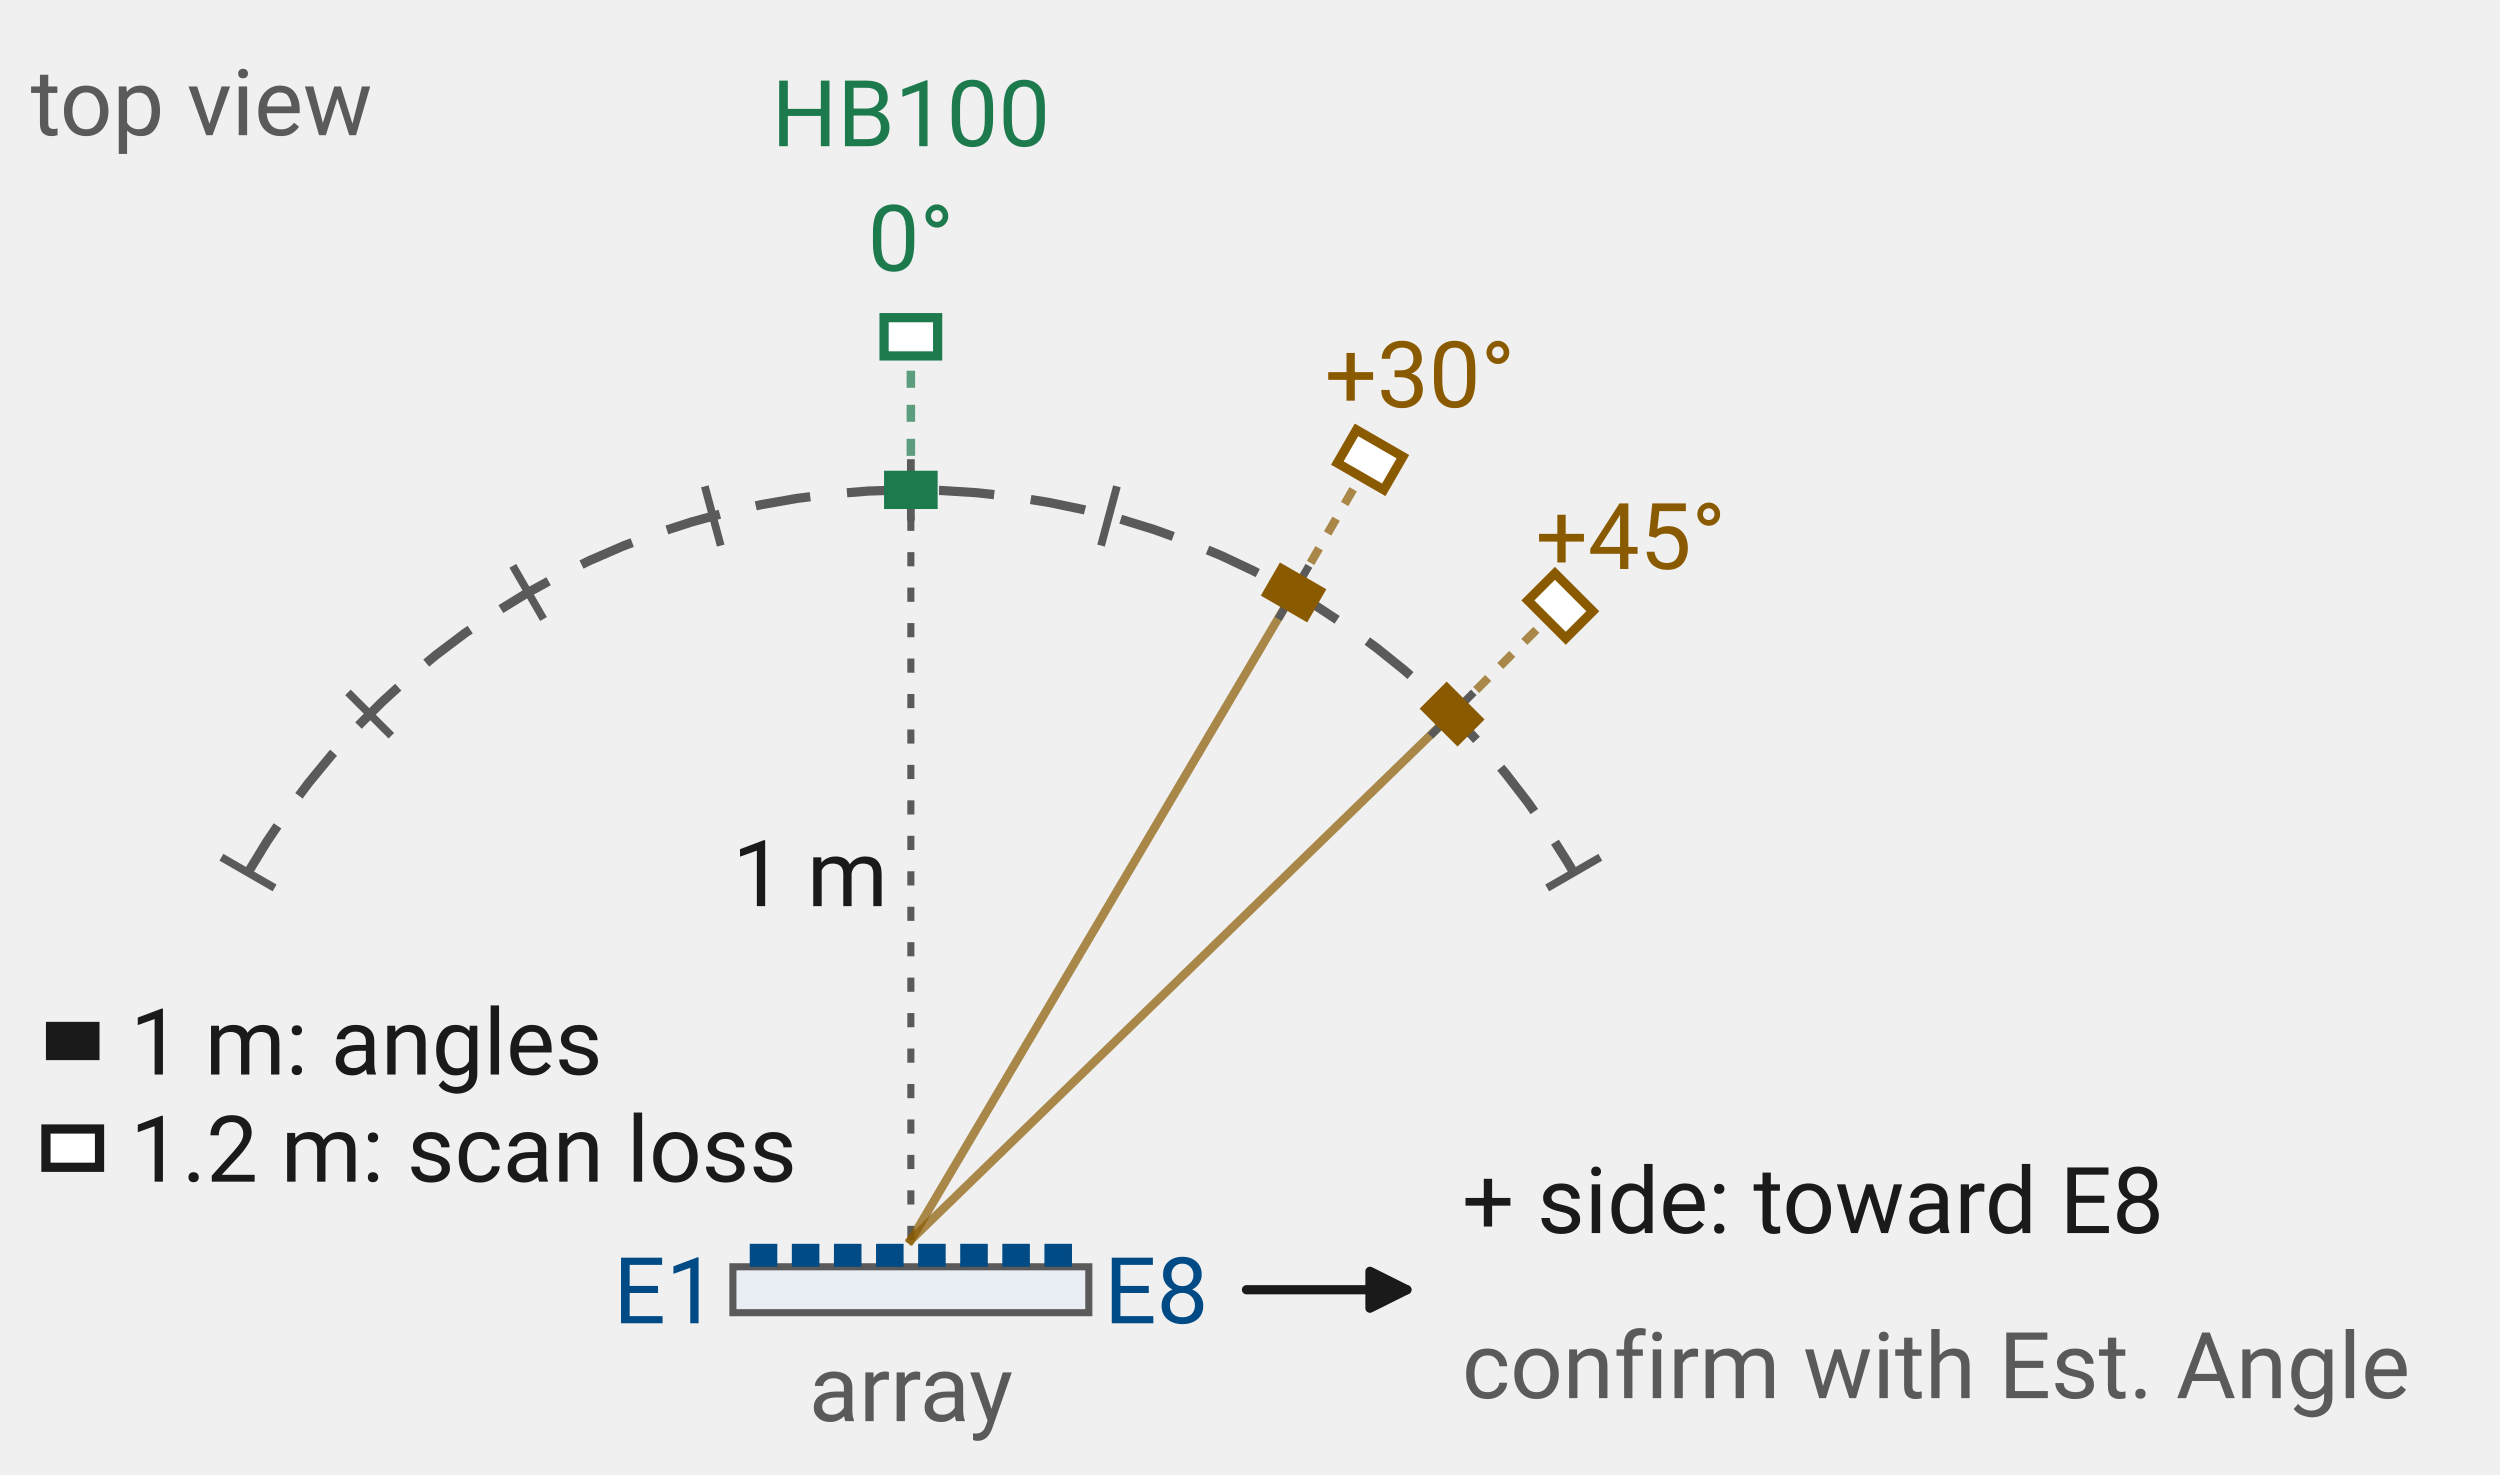
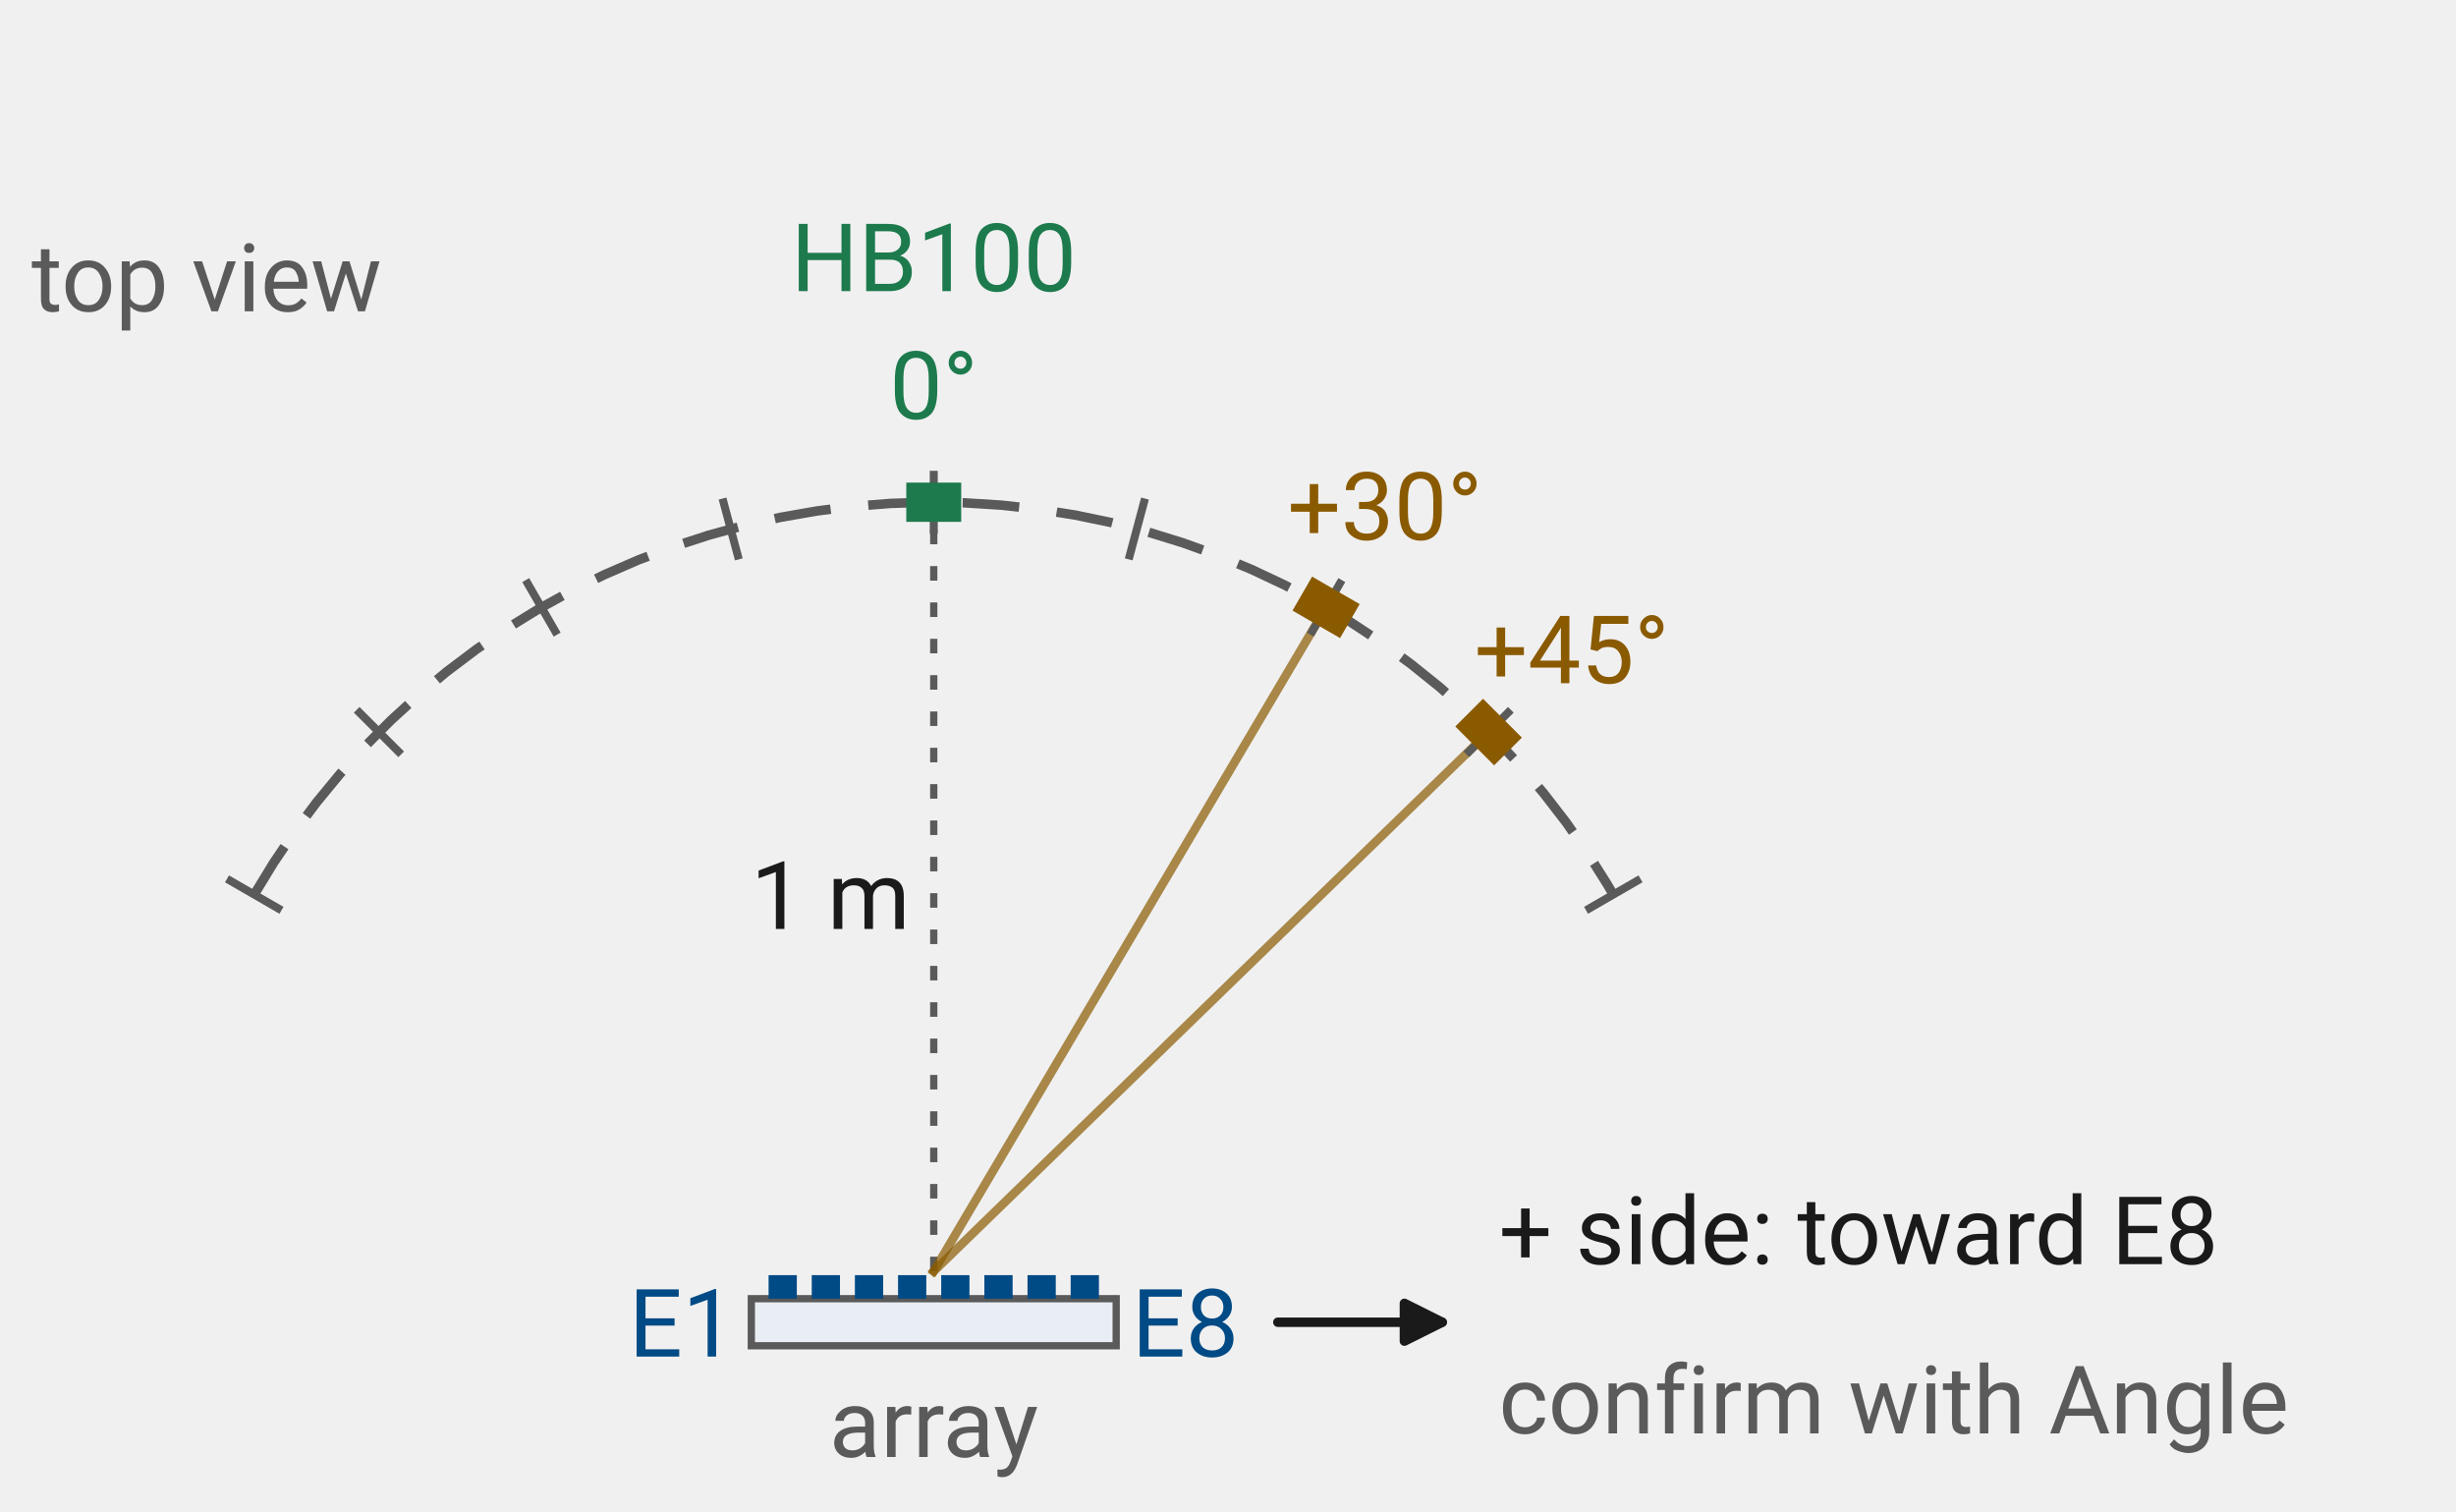
- <svg xmlns="http://www.w3.org/2000/svg" width="352.557pt" height="207.869pt" viewBox="0 0 352.557 207.869" version="1.1">
+ <svg xmlns="http://www.w3.org/2000/svg" width="337.86pt" height="207.869pt" viewBox="0 0 337.86 207.869" version="1.1">
  <defs>
    <style type="text/css">*{stroke-linejoin: round; stroke-linecap: butt}</style>
  </defs>
  <g id="figure_1">
    <g id="patch_1">
-       <path d="M -0 207.869  L 352.557 207.869  L 352.557 0  L -0 0  L -0 207.869  z " style="fill: none" />
+       <path d="M -0 207.869  L 337.86 207.869  L 337.86 0  L -0 0  L -0 207.869  z " style="fill: none" />
    </g>
    <g id="axes_1">
-       <g id="patch_2">
-         <path d="M 6.479 149.501  L 14.035 149.501  L 14.035 144.104  L 6.479 144.104  z " clip-path="url(#pa4a6c301d0)" style="fill: #1a1a1a" />
-       </g>
-       <g id="patch_3">
-         <path d="M 6.479 164.612  L 14.035 164.612  L 14.035 159.215  L 6.479 159.215  z " clip-path="url(#pa4a6c301d0)" style="fill: #ffffff; stroke: #1a1a1a; stroke-width: 1.3; stroke-linejoin: miter" />
-       </g>
      <g id="line2d_1">
        <path d="M 34.972 123.055  L 37.626 118.701  L 40.481 114.477  L 43.533 110.392  L 46.775 106.456  L 50.198 102.678  L 53.797 99.065  L 57.562 95.627  L 61.485 92.37  L 65.557 89.302  L 69.77 86.429  L 74.114 83.759  L 78.579 81.297  L 83.155 79.049  L 87.833 77.019  L 92.601 75.212  L 97.449 73.633  L 102.366 72.284  L 107.342 71.169  L 112.364 70.29  L 117.423 69.65  L 122.506 69.248  L 127.602 69.088  L 132.7 69.168  L 137.789 69.489  L 142.857 70.05  L 147.893 70.85  L 152.885 71.886  L 157.823 73.157  L 162.696 74.66  L 167.492 76.392  L 172.2 78.348  L 176.812 80.524  L 181.315 82.915  L 185.7 85.516  L 189.958 88.322  L 194.078 91.326  L 198.052 94.52  L 201.871 97.899  L 205.525 101.455  L 209.008 105.179  L 212.311 109.063  L 215.427 113.099  L 218.349 117.278  L 221.07 121.59  L 221.932 123.055  L 221.932 123.055  " clip-path="url(#pa4a6c301d0)" style="fill: none; stroke-dasharray: 7.8,5.2; stroke-dashoffset: 0; stroke: #5a5a5a; stroke-width: 1.3" />
      </g>
      <g id="line2d_2">
        <path d="M 128.452 174.867  L 128.452 69.085  " clip-path="url(#pa4a6c301d0)" style="fill: none; stroke-dasharray: 2,3; stroke-dashoffset: 0; stroke: #5a5a5a" />
      </g>
      <g id="line2d_3">
-         <path d="M 128.452 69.085  L 128.452 47.496  " clip-path="url(#pa4a6c301d0)" style="fill: none; stroke-dasharray: 2.4,2.4; stroke-dashoffset: 0; stroke: #1d7a4d; stroke-opacity: 0.7; stroke-width: 1.2" />
+         <path d="M 128.452 174.867  L 182.423 83.546  " clip-path="url(#pa4a6c301d0)" style="fill: none; stroke: #8a5a00; stroke-opacity: 0.7; stroke-width: 1.2; stroke-linecap: square" />
      </g>
      <g id="line2d_4">
-         <path d="M 128.452 174.867  L 182.423 83.546  " clip-path="url(#pa4a6c301d0)" style="fill: none; stroke: #8a5a00; stroke-opacity: 0.7; stroke-width: 1.2; stroke-linecap: square" />
+         <path d="M 128.452 174.867  L 204.778 100.7  " clip-path="url(#pa4a6c301d0)" style="fill: none; stroke: #8a5a00; stroke-opacity: 0.7; stroke-width: 1.2; stroke-linecap: square" />
+       </g>
+       <g id="patch_2">
+         <path d="M 103.356 185.121  L 153.548 185.121  L 153.548 178.645  L 103.356 178.645  z " clip-path="url(#pa4a6c301d0)" style="fill: #e9eef4; stroke: #5a5a5a; stroke-linejoin: miter" />
      </g>
      <g id="line2d_5">
-         <path d="M 182.423 83.546  L 193.217 64.85  " clip-path="url(#pa4a6c301d0)" style="fill: none; stroke-dasharray: 2.4,2.4; stroke-dashoffset: 0; stroke: #8a5a00; stroke-opacity: 0.7; stroke-width: 1.2" />
+         <path d="M 38.244 124.944  L 31.701 121.166  " clip-path="url(#pa4a6c301d0)" style="fill: none; stroke: #5a5a5a; stroke-width: 1.1; stroke-linecap: square" />
      </g>
      <g id="line2d_6">
-         <path d="M 128.452 174.867  L 204.778 100.7  " clip-path="url(#pa4a6c301d0)" style="fill: none; stroke: #8a5a00; stroke-opacity: 0.7; stroke-width: 1.2; stroke-linecap: square" />
+         <path d="M 54.798 103.371  L 49.455 98.028  " clip-path="url(#pa4a6c301d0)" style="fill: none; stroke: #5a5a5a; stroke-width: 1.1; stroke-linecap: square" />
      </g>
      <g id="line2d_7">
-         <path d="M 204.778 100.7  L 220.043 85.435  " clip-path="url(#pa4a6c301d0)" style="fill: none; stroke-dasharray: 2.4,2.4; stroke-dashoffset: 0; stroke: #8a5a00; stroke-opacity: 0.7; stroke-width: 1.2" />
+         <path d="M 76.371 86.818  L 72.593 80.274  " clip-path="url(#pa4a6c301d0)" style="fill: none; stroke: #5a5a5a; stroke-width: 1.1; stroke-linecap: square" />
+       </g>
+       <g id="line2d_8">
+         <path d="M 101.493 76.412  L 99.537 69.113  " clip-path="url(#pa4a6c301d0)" style="fill: none; stroke: #5a5a5a; stroke-width: 1.1; stroke-linecap: square" />
+       </g>
+       <g id="line2d_9">
+         <path d="M 128.452 72.863  L 128.452 65.307  " clip-path="url(#pa4a6c301d0)" style="fill: none; stroke: #5a5a5a; stroke-width: 1.1; stroke-linecap: square" />
+       </g>
+       <g id="line2d_10">
+         <path d="M 155.412 76.412  L 157.367 69.113  " clip-path="url(#pa4a6c301d0)" style="fill: none; stroke: #5a5a5a; stroke-width: 1.1; stroke-linecap: square" />
+       </g>
+       <g id="line2d_11">
+         <path d="M 180.534 86.818  L 184.312 80.274  " clip-path="url(#pa4a6c301d0)" style="fill: none; stroke: #5a5a5a; stroke-width: 1.1; stroke-linecap: square" />
+       </g>
+       <g id="line2d_12">
+         <path d="M 202.107 103.371  L 207.449 98.028  " clip-path="url(#pa4a6c301d0)" style="fill: none; stroke: #5a5a5a; stroke-width: 1.1; stroke-linecap: square" />
+       </g>
+       <g id="line2d_13">
+         <path d="M 218.66 124.944  L 225.204 121.166  " clip-path="url(#pa4a6c301d0)" style="fill: none; stroke: #5a5a5a; stroke-width: 1.1; stroke-linecap: square" />
+       </g>
+       <g id="patch_3">
+         <path d="M 105.731 178.645  L 109.616 178.645  L 109.616 175.406  L 105.731 175.406  z " clip-path="url(#pa4a6c301d0)" style="fill: #004a85" />
      </g>
      <g id="patch_4">
-         <path d="M 103.356 185.121  L 153.548 185.121  L 153.548 178.645  L 103.356 178.645  z " clip-path="url(#pa4a6c301d0)" style="fill: #e9eef4; stroke: #5a5a5a; stroke-linejoin: miter" />
-       </g>
-       <g id="line2d_8">
-         <path d="M 38.244 124.944  L 31.701 121.166  " clip-path="url(#pa4a6c301d0)" style="fill: none; stroke: #5a5a5a; stroke-width: 1.1; stroke-linecap: square" />
-       </g>
-       <g id="line2d_9">
-         <path d="M 54.798 103.371  L 49.455 98.028  " clip-path="url(#pa4a6c301d0)" style="fill: none; stroke: #5a5a5a; stroke-width: 1.1; stroke-linecap: square" />
-       </g>
-       <g id="line2d_10">
-         <path d="M 76.371 86.818  L 72.593 80.274  " clip-path="url(#pa4a6c301d0)" style="fill: none; stroke: #5a5a5a; stroke-width: 1.1; stroke-linecap: square" />
-       </g>
-       <g id="line2d_11">
-         <path d="M 101.493 76.412  L 99.537 69.113  " clip-path="url(#pa4a6c301d0)" style="fill: none; stroke: #5a5a5a; stroke-width: 1.1; stroke-linecap: square" />
-       </g>
-       <g id="line2d_12">
-         <path d="M 128.452 72.863  L 128.452 65.307  " clip-path="url(#pa4a6c301d0)" style="fill: none; stroke: #5a5a5a; stroke-width: 1.1; stroke-linecap: square" />
-       </g>
-       <g id="line2d_13">
-         <path d="M 155.412 76.412  L 157.367 69.113  " clip-path="url(#pa4a6c301d0)" style="fill: none; stroke: #5a5a5a; stroke-width: 1.1; stroke-linecap: square" />
-       </g>
-       <g id="line2d_14">
-         <path d="M 180.534 86.818  L 184.312 80.274  " clip-path="url(#pa4a6c301d0)" style="fill: none; stroke: #5a5a5a; stroke-width: 1.1; stroke-linecap: square" />
-       </g>
-       <g id="line2d_15">
-         <path d="M 202.107 103.371  L 207.449 98.028  " clip-path="url(#pa4a6c301d0)" style="fill: none; stroke: #5a5a5a; stroke-width: 1.1; stroke-linecap: square" />
-       </g>
-       <g id="line2d_16">
-         <path d="M 218.66 124.944  L 225.204 121.166  " clip-path="url(#pa4a6c301d0)" style="fill: none; stroke: #5a5a5a; stroke-width: 1.1; stroke-linecap: square" />
+         <path d="M 111.667 178.645  L 115.553 178.645  L 115.553 175.406  L 111.667 175.406  z " clip-path="url(#pa4a6c301d0)" style="fill: #004a85" />
      </g>
      <g id="patch_5">
-         <path d="M 105.731 178.645  L 109.616 178.645  L 109.616 175.406  L 105.731 175.406  z " clip-path="url(#pa4a6c301d0)" style="fill: #004a85" />
+         <path d="M 117.604 178.645  L 121.49 178.645  L 121.49 175.406  L 117.604 175.406  z " clip-path="url(#pa4a6c301d0)" style="fill: #004a85" />
      </g>
      <g id="patch_6">
-         <path d="M 111.667 178.645  L 115.553 178.645  L 115.553 175.406  L 111.667 175.406  z " clip-path="url(#pa4a6c301d0)" style="fill: #004a85" />
+         <path d="M 123.541 178.645  L 127.427 178.645  L 127.427 175.406  L 123.541 175.406  z " clip-path="url(#pa4a6c301d0)" style="fill: #004a85" />
      </g>
      <g id="patch_7">
-         <path d="M 117.604 178.645  L 121.49 178.645  L 121.49 175.406  L 117.604 175.406  z " clip-path="url(#pa4a6c301d0)" style="fill: #004a85" />
+         <path d="M 129.478 178.645  L 133.363 178.645  L 133.363 175.406  L 129.478 175.406  z " clip-path="url(#pa4a6c301d0)" style="fill: #004a85" />
      </g>
      <g id="patch_8">
-         <path d="M 123.541 178.645  L 127.427 178.645  L 127.427 175.406  L 123.541 175.406  z " clip-path="url(#pa4a6c301d0)" style="fill: #004a85" />
+         <path d="M 135.414 178.645  L 139.3 178.645  L 139.3 175.406  L 135.414 175.406  z " clip-path="url(#pa4a6c301d0)" style="fill: #004a85" />
      </g>
      <g id="patch_9">
-         <path d="M 129.478 178.645  L 133.363 178.645  L 133.363 175.406  L 129.478 175.406  z " clip-path="url(#pa4a6c301d0)" style="fill: #004a85" />
+         <path d="M 141.351 178.645  L 145.237 178.645  L 145.237 175.406  L 141.351 175.406  z " clip-path="url(#pa4a6c301d0)" style="fill: #004a85" />
      </g>
      <g id="patch_10">
-         <path d="M 135.414 178.645  L 139.3 178.645  L 139.3 175.406  L 135.414 175.406  z " clip-path="url(#pa4a6c301d0)" style="fill: #004a85" />
-       </g>
-       <g id="patch_11">
-         <path d="M 141.351 178.645  L 145.237 178.645  L 145.237 175.406  L 141.351 175.406  z " clip-path="url(#pa4a6c301d0)" style="fill: #004a85" />
-       </g>
-       <g id="patch_12">
        <path d="M 147.288 178.645  L 151.174 178.645  L 151.174 175.406  L 147.288 175.406  z " clip-path="url(#pa4a6c301d0)" style="fill: #004a85" />
      </g>
      <g id="text_1">
        <text style="font-size: 13px; font-family:'Source Sans Pro', 'Segoe UI', Roboto, Helvetica, Arial, sans-serif; text-anchor: end; fill: #004a85" x="101.197" y="186.612" transform="rotate(-0 101.197 186.6119)">E1</text>
      </g>
      <g id="text_2">
        <text style="font-size: 13px; font-family:'Source Sans Pro', 'Segoe UI', Roboto, Helvetica, Arial, sans-serif; text-anchor: middle; fill: #5a5a5a" x="128.452" y="200.413" transform="rotate(-0 128.4521 200.4134)">array</text>
      </g>
      <g id="text_3">
-         <text style="font-size: 13px; font-family:'Source Sans Pro', 'Segoe UI', Roboto, Helvetica, Arial, sans-serif; text-anchor: start; fill: #5a5a5a" x="4.32" y="19.073" transform="rotate(-0 4.32 19.07257)">top view</text>
+         <text style="font-size: 13px; font-family:'Source Sans Pro', 'Segoe UI', Roboto, Helvetica, Arial, sans-serif; text-anchor: start; fill: #5a5a5a" x="4.32" y="42.82" transform="rotate(-0 4.32 42.81959)">top view</text>
      </g>
      <g id="text_4">
-         <text style="font-size: 13px; font-family:'Source Sans Pro', 'Segoe UI', Roboto, Helvetica, Arial, sans-serif; text-anchor: start; fill: #1a1a1a" x="18.352" y="151.531" transform="rotate(-0 18.35233 151.5311)">1 m: angles</text>
+         <text style="font-size: 13px; font-family:'Source Sans Pro', 'Segoe UI', Roboto, Helvetica, Arial, sans-serif; text-anchor: end; fill: #1a1a1a" x="125.214" y="127.784" transform="rotate(-0 125.2139 127.7841)">1 m</text>
      </g>
      <g id="text_5">
-         <text style="font-size: 13px; font-family:'Source Sans Pro', 'Segoe UI', Roboto, Helvetica, Arial, sans-serif; text-anchor: start; fill: #1a1a1a" x="18.352" y="166.643" transform="rotate(-0 18.35233 166.6428)">1.2 m: scan loss</text>
+         <text style="font-size: 13px; font-family:'Source Sans Pro', 'Segoe UI', Roboto, Helvetica, Arial, sans-serif; text-anchor: middle; fill: #1d7a4d" x="128.452" y="57.622" transform="rotate(-0 128.4521 57.62245)">0°</text>
      </g>
      <g id="text_6">
-         <text style="font-size: 13px; font-family:'Source Sans Pro', 'Segoe UI', Roboto, Helvetica, Arial, sans-serif; text-anchor: end; fill: #1a1a1a" x="125.214" y="127.784" transform="rotate(-0 125.2139 127.7841)">1 m</text>
+         <text style="font-size: 13px; font-family:'Source Sans Pro', 'Segoe UI', Roboto, Helvetica, Arial, sans-serif; text-anchor: middle; fill: #8a5a00" x="190.518" y="74.253" transform="rotate(-0 190.5182 74.253)">+30°</text>
      </g>
      <g id="text_7">
-         <text style="font-size: 13px; font-family:'Source Sans Pro', 'Segoe UI', Roboto, Helvetica, Arial, sans-serif; text-anchor: middle; fill: #1d7a4d" x="128.452" y="38.193" transform="rotate(-0 128.4521 38.19307)">0°</text>
+         <text style="font-size: 13px; font-family:'Source Sans Pro', 'Segoe UI', Roboto, Helvetica, Arial, sans-serif; text-anchor: middle; fill: #8a5a00" x="216.227" y="93.98" transform="rotate(-0 216.2268 93.97991)">+45°</text>
      </g>
      <g id="text_8">
-         <text style="font-size: 13px; font-family:'Source Sans Pro', 'Segoe UI', Roboto, Helvetica, Arial, sans-serif; text-anchor: middle; fill: #8a5a00" x="200.233" y="57.427" transform="rotate(-0 200.2329 57.42666)">+30°</text>
+         <text style="font-size: 13px; font-family:'Source Sans Pro', 'Segoe UI', Roboto, Helvetica, Arial, sans-serif; text-anchor: middle; fill: #1d7a4d" x="128.452" y="40.043" transform="rotate(-0 128.4521 40.04301)">HB100</text>
      </g>
      <g id="text_9">
-         <text style="font-size: 13px; font-family:'Source Sans Pro', 'Segoe UI', Roboto, Helvetica, Arial, sans-serif; text-anchor: middle; fill: #8a5a00" x="229.965" y="80.241" transform="rotate(-0 229.9654 80.24126)">+45°</text>
-       </g>
-       <g id="text_10">
-         <text style="font-size: 13px; font-family:'Source Sans Pro', 'Segoe UI', Roboto, Helvetica, Arial, sans-serif; text-anchor: middle; fill: #1d7a4d" x="128.452" y="20.614" transform="rotate(-0 128.4521 20.61363)">HB100</text>
-       </g>
-       <g id="text_11">
        <text style="font-size: 13px; font-family:'Source Sans Pro', 'Segoe UI', Roboto, Helvetica, Arial, sans-serif; text-anchor: start; fill: #004a85" x="155.707" y="186.612" transform="rotate(-0 155.7072 186.6119)">E8</text>
      </g>
-       <g id="patch_13">
+       <g id="patch_11">
        <path d="M 175.785 181.883  Q 187.818 181.883 198.397 181.883  " style="fill: none; stroke: #1a1a1a; stroke-width: 1.3; stroke-linecap: round" />
        <path d="M 193.197 179.283  L 198.397 181.883  L 193.197 184.483  z " style="fill: #1a1a1a; stroke: #1a1a1a; stroke-width: 1.3; stroke-linecap: round" />
      </g>
-       <g id="text_12">
+       <g id="text_10">
        <text style="font-size: 13px; font-family:'Source Sans Pro', 'Segoe UI', Roboto, Helvetica, Arial, sans-serif; text-anchor: start; fill: #1a1a1a" x="206.17" y="173.89" transform="rotate(-0 206.1696 173.8898)">+ side: toward E8</text>
      </g>
-       <g id="text_13">
-         <text style="font-size: 13px; font-family:'Source Sans Pro', 'Segoe UI', Roboto, Helvetica, Arial, sans-serif; text-anchor: start; fill: #5a5a5a" x="206.17" y="197.175" transform="rotate(-0 206.1696 197.1752)">confirm with Est. Angle</text>
+       <g id="text_11">
+         <text style="font-size: 13px; font-family:'Source Sans Pro', 'Segoe UI', Roboto, Helvetica, Arial, sans-serif; text-anchor: start; fill: #5a5a5a" x="206.17" y="197.175" transform="rotate(-0 206.1696 197.1752)">confirm with Angle</text>
+       </g>
+       <g id="patch_12">
+         <path d="M 124.674 71.783  L 132.23 71.783  L 132.23 66.386  L 124.674 66.386  z " clip-path="url(#pa4a6c301d0)" style="fill: #1d7a4d" />
+       </g>
+       <g id="patch_13">
+         <path d="M 177.802 83.994  L 184.345 87.772  L 187.044 83.098  L 180.5 79.32  z " clip-path="url(#pa4a6c301d0)" style="fill: #8a5a00" />
      </g>
      <g id="patch_14">
-         <path d="M 124.674 71.783  L 132.23 71.783  L 132.23 66.386  L 124.674 66.386  z " clip-path="url(#pa4a6c301d0)" style="fill: #1d7a4d" />
-       </g>
-       <g id="patch_15">
-         <path d="M 124.674 50.195  L 132.23 50.195  L 132.23 44.798  L 124.674 44.798  z " clip-path="url(#pa4a6c301d0)" style="fill: #ffffff; stroke: #1d7a4d; stroke-width: 1.3; stroke-linejoin: miter" />
-       </g>
-       <g id="patch_16">
-         <path d="M 177.802 83.994  L 184.345 87.772  L 187.044 83.098  L 180.5 79.32  z " clip-path="url(#pa4a6c301d0)" style="fill: #8a5a00" />
-       </g>
-       <g id="patch_17">
-         <path d="M 188.596 65.298  L 195.139 69.076  L 197.838 64.402  L 191.294 60.624  z " clip-path="url(#pa4a6c301d0)" style="fill: #ffffff; stroke: #8a5a00; stroke-width: 1.3; stroke-linejoin: miter" />
-       </g>
-       <g id="patch_18">
        <path d="M 200.198 99.937  L 205.541 105.279  L 209.357 101.463  L 204.015 96.12  z " clip-path="url(#pa4a6c301d0)" style="fill: #8a5a00" />
-       </g>
-       <g id="patch_19">
-         <path d="M 215.464 84.671  L 220.806 90.014  L 224.623 86.198  L 219.28 80.855  z " clip-path="url(#pa4a6c301d0)" style="fill: #ffffff; stroke: #8a5a00; stroke-width: 1.3; stroke-linejoin: miter" />
      </g>
    </g>
  </g>
  <defs>
    <clipPath id="pa4a6c301d0">
      <rect x="4.32" y="4.32" width="329.22" height="198.611" />
    </clipPath>
  </defs>
</svg>
